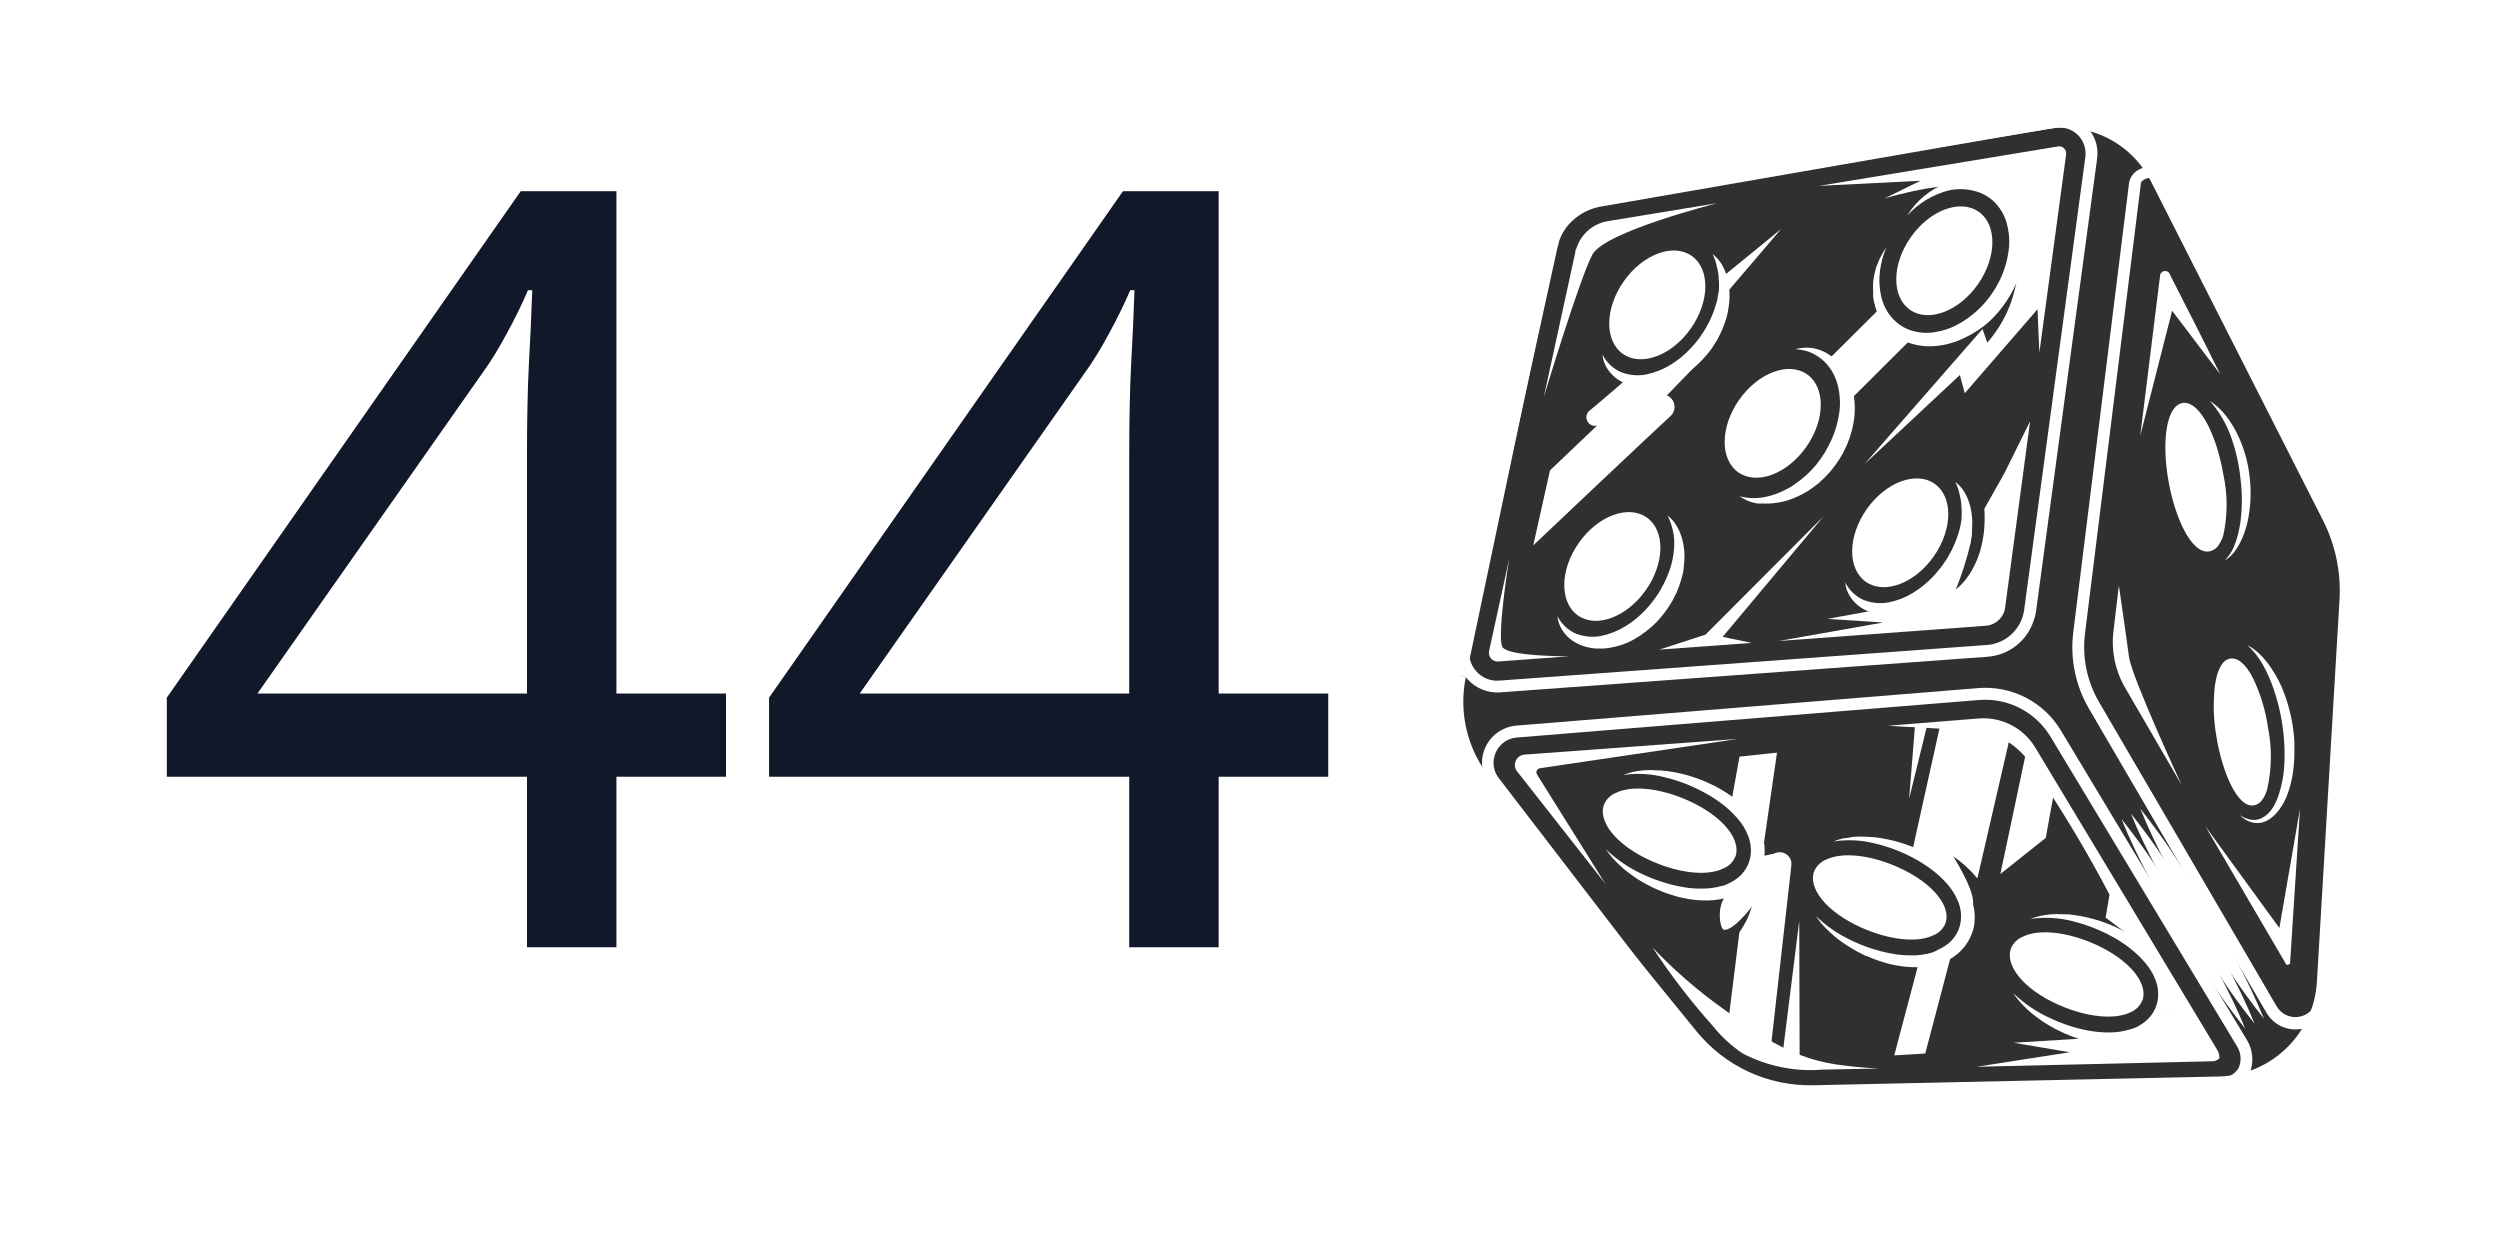
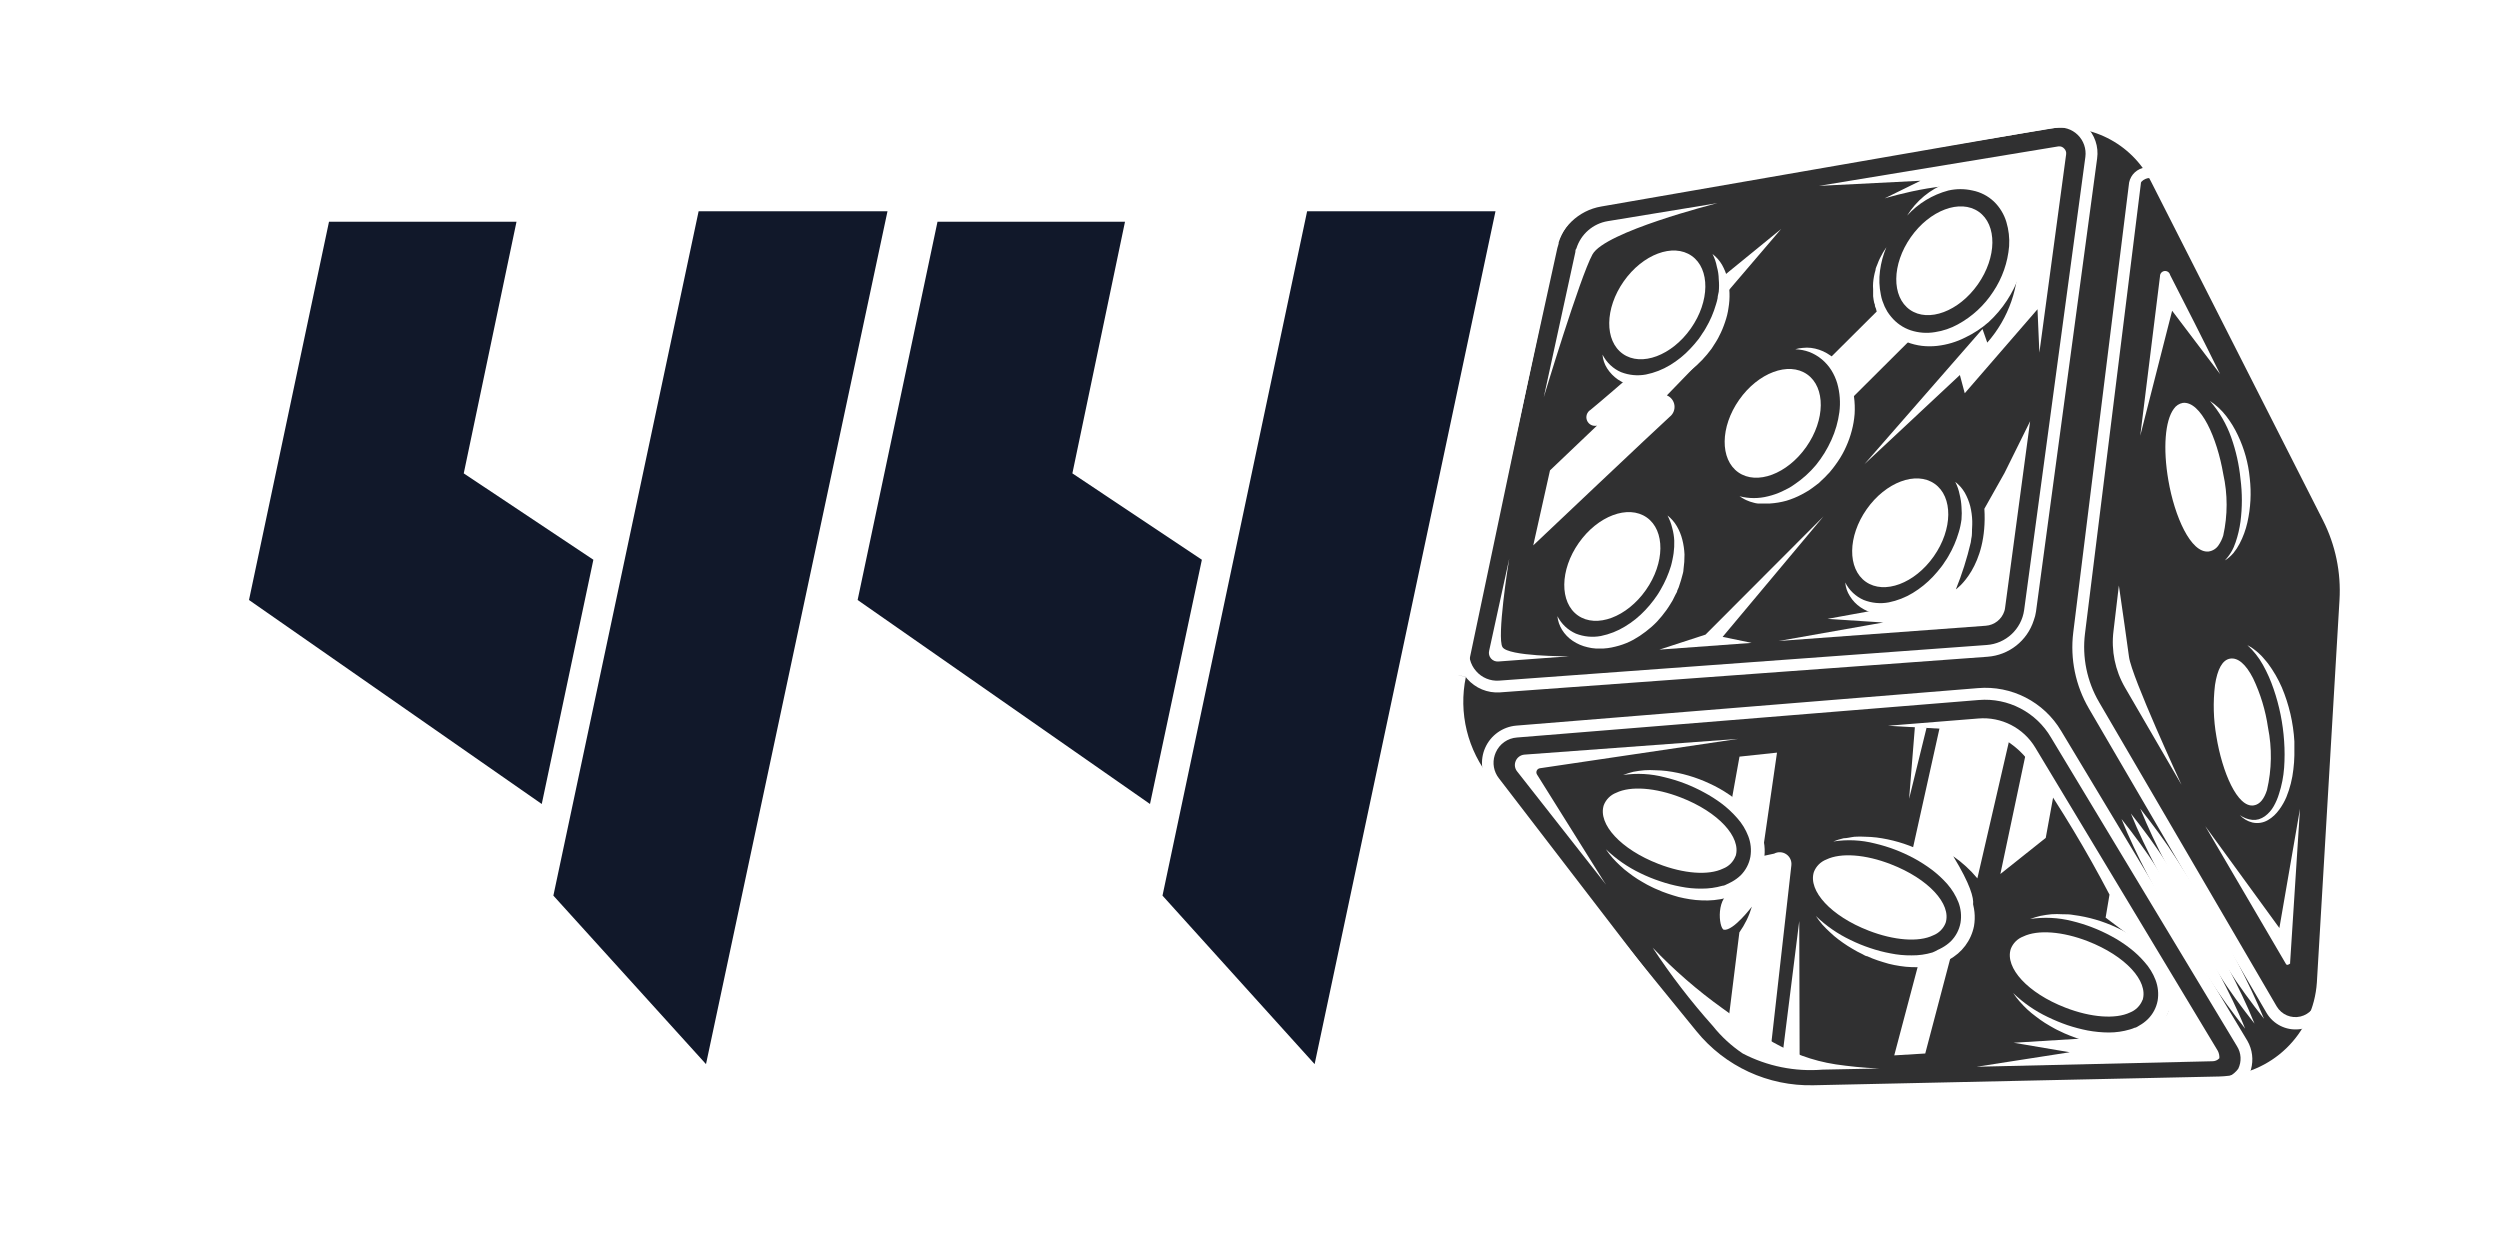
<svg xmlns="http://www.w3.org/2000/svg" id="Слой_1" data-name="Слой 1" viewBox="0 0 200 100">
  <defs>
-     <style>.cls-1,.cls-10,.cls-9{fill:none;}.cls-2{clip-path:url(#clip-path);}.cls-3{clip-path:url(#clip-path-2);}.cls-4{clip-path:url(#clip-path-3);}.cls-5{clip-path:url(#clip-path-4);}.cls-6{fill:#fff;}.cls-7{clip-path:url(#clip-path-5);}.cls-8{fill:#f3e600;}.cls-9{stroke:#fff;}.cls-10,.cls-9{stroke-miterlimit:10;stroke-width:0.78px;}.cls-10{stroke:#f1e511;}.cls-11{font-size:84.23px;fill:#11182a;font-family:AmazObitaemOstrovItalic;}.cls-12{fill:#303031;}</style>
+     <style>.cls-1,.cls-10,.cls-9{fill:none;}.cls-2{clip-path:url(#clip-path);}.cls-3{clip-path:url(#clip-path-2);}.cls-4{clip-path:url(#clip-path-3);}.cls-5{clip-path:url(#clip-path-4);}.cls-6{fill:#fff;}.cls-7{clip-path:url(#clip-path-5);}.cls-8{fill:#f3e600;}.cls-9{stroke:#fff;}.cls-10,.cls-9{stroke-miterlimit:10;stroke-width:0.78px;}.cls-10{stroke:#f1e511;}.cls-11{fill:#11182a;}.cls-12{fill:#303031;}</style>
    <clipPath id="clip-path">
      <rect class="cls-1" x="428.14" y="-307.12" width="399.62" height="269.45" />
    </clipPath>
    <clipPath id="clip-path-2">
      <rect class="cls-1" x="424.84" y="-424.12" width="981.54" height="521.22" />
    </clipPath>
    <clipPath id="clip-path-3">
      <rect class="cls-1" x="6.03" y="-307.12" width="399.62" height="269.45" />
    </clipPath>
    <clipPath id="clip-path-4">
      <rect class="cls-1" x="2.73" y="-424.12" width="981.54" height="521.22" />
    </clipPath>
    <clipPath id="clip-path-5">
      <rect id="SVGID" class="cls-1" x="-313.41" y="-432.99" width="806.99" height="537.99" />
    </clipPath>
  </defs>
  <g class="cls-4">
    <g class="cls-5">
      <rect class="cls-6" x="-82.19" y="-27.06" width="585.09" height="136.62" />
      <g class="cls-7">
        <path class="cls-8" d="M135,15.35H45.32A89.65,89.65,0,0,0,135,105h0Z" />
        <path class="cls-8" d="M134.89,5.76h0V97l75.57-5.26a51.08,51.08,0,0,0,3.32-11.45c4-24.32-11.49-44.17-14.35-47.83C177.28,4.09,138.92,5.54,134.89,5.76Z" />
        <rect class="cls-6" x="134.97" y="15.35" width="89.65" height="89.65" rx="44.83" />
        <path class="cls-8" d="M179.8,40.16h0a20,20,0,0,0-20,20h0a20,20,0,0,0,20,20h0a20,20,0,0,0,20-20h0A20,20,0,0,0,179.8,40.16Z" />
        <path class="cls-6" d="M135-74.31h0A89.66,89.66,0,0,0,45.32,15.35H135Z" />
        <path class="cls-8" d="M135-35.63h0a51,51,0,0,0-51,51h51Z" />
        <rect class="cls-6" x="134.97" y="-74.31" width="89.65" height="89.65" />
      </g>
      <polygon class="cls-9" points="189.41 5.14 181.59 5.14 177.68 11.91 181.59 18.68 189.41 18.68 193.32 11.91 189.41 5.14" />
      <circle class="cls-10" cx="38.45" cy="-14.77" r="42.25" />
    </g>
  </g>
  <rect class="cls-6" x="-8.36" y="-2.28" width="216.72" height="104.56" />
-   <text class="cls-11" transform="translate(11.58 75.78)">44</text>
+   <path class="cls-11" d="M26.32,17.74h15L37.1,37.87l10.37,6.91L43.34,64.32,19.92,48Zm29.57-.84H71L56.48,85.13,44.27,71.65Z" />
+   <path class="cls-11" d="M75,17.74H90L85.79,37.87l10.36,6.91L92,64.32,68.61,48Zm29.57-.84h15.07L105.17,85.13,93,71.65Z" />
  <path class="cls-12" d="M116.57,54l7.17-34.08A5.27,5.27,0,0,1,128,15.82l35.61-6.19a8.59,8.59,0,0,1,9.12,4.57l13.76,27.12a13.08,13.08,0,0,1,1.4,6.73L186,78.62a8.73,8.73,0,0,1-8.52,8.2l-32.44.7a12.49,12.49,0,0,1-9.94-4.59L118.69,62.74A10.46,10.46,0,0,1,116.57,54Z" />
  <ellipse class="cls-6" cx="133.59" cy="66.46" rx="2.34" ry="5.16" transform="translate(21.37 164.8) rotate(-67.68)" />
  <path class="cls-6" d="M186.31,81a9.33,9.33,0,0,1-2.45,3.93,9.43,9.43,0,0,1-6.33,2.64l-32.45.7a13.11,13.11,0,0,1-10.5-4.86L118.14,63.18a11.09,11.09,0,0,1-2.26-9.33l7.17-34.08a5.94,5.94,0,0,1,4.81-4.65l35.61-6.19a9.29,9.29,0,0,1,9.87,5L187.1,41a14,14,0,0,1,1.48,7.1l-1.84,30.56A9.35,9.35,0,0,1,186.31,81ZM116.57,54l.7.15a9.7,9.7,0,0,0,2,8.15l16.44,20.19a11.69,11.69,0,0,0,9.37,4.33l32.45-.7a8.06,8.06,0,0,0,7.82-7.53L187.16,48a12.45,12.45,0,0,0-1.32-6.37L172.08,14.52a7.84,7.84,0,0,0-8.37-4.19L128.1,16.52a4.51,4.51,0,0,0-3.66,3.54l-7.17,34.08Z" />
  <path class="cls-6" d="M180.08,85.55a2.29,2.29,0,0,1-.21.47,2.88,2.88,0,0,1-2.34,1.27L145.78,88c-3.79,0-7.7-.47-10.69-4.41L119.16,62.84a3,3,0,0,1,2.13-4.79l36.94-3a7.05,7.05,0,0,1,6.66,3.42L179.8,83.28v0A3,3,0,0,1,180.08,85.55Zm-60.5-25.14a2,2,0,0,0,.33,1.85L135.84,83c2.59,3.41,5.84,4.08,9.92,4l31.74-.68a2,2,0,0,0,1.56-.82,1.85,1.85,0,0,0-.1-1.8L164.08,59a6.11,6.11,0,0,0-5.77-3l-36.95,3a2,2,0,0,0-1.7,1.2C119.63,60.27,119.6,60.34,119.58,60.41Z" />
  <path class="cls-6" d="M186.19,80.53a2.69,2.69,0,0,1-4.86.51L167.11,56.68a9.72,9.72,0,0,1-1.25-6.08l4.47-36a1.51,1.51,0,0,1,1.3-1.2,1.36,1.36,0,0,1,1.5.61c3.51,6.71,13.22,26.06,14.09,27.82a14,14,0,0,1,1.11,4.51v.06l-2,33.48A3.14,3.14,0,0,1,186.19,80.53ZM171.27,14.68l-4.47,36a8.74,8.74,0,0,0,1.12,5.48l14.22,24.36a1.74,1.74,0,0,0,3.23-.77l2-33.45a13.3,13.3,0,0,0-1-4.12c-.87-1.76-10.57-21.1-14.08-27.8-.07-.13-.3-.16-.49-.12s-.51.22-.53.38Z" />
  <path class="cls-6" d="M162.7,49.63A4.2,4.2,0,0,1,159,52.54l-39,2.85a3.19,3.19,0,0,1-3.34-3.85l7-31.9a5.66,5.66,0,0,1,4.63-4.4l36-5.94a3,3,0,0,1,3.48,3.38l-4.89,36.25A3.24,3.24,0,0,1,162.7,49.63Zm-38-30.23c0,.14-.08.29-.11.44l-7,31.9a2.2,2.2,0,0,0,.49,1.94,2.22,2.22,0,0,0,1.85.77l39-2.85a3.25,3.25,0,0,0,3-2.79l4.9-36.26a2.09,2.09,0,0,0-.61-1.76,2.06,2.06,0,0,0-1.78-.56l-36,5.94A4.73,4.73,0,0,0,124.69,19.4Z" />
  <ellipse class="cls-6" cx="132.59" cy="24.4" rx="4.79" ry="3.28" transform="translate(36.43 118.89) rotate(-54.93)" />
  <path class="cls-6" d="M137,20.32a3,3,0,0,1,.76.86,4.7,4.7,0,0,1,.44,1.09,5.87,5.87,0,0,1,.08,2.36,5.4,5.4,0,0,1-.11.58l-.08.29-.09.28-.1.28a2.33,2.33,0,0,1-.11.28l-.12.27-.13.26c-.05.09-.08.18-.14.27l-.15.25c-.1.17-.21.33-.32.5a9.39,9.39,0,0,1-.76.91,8.55,8.55,0,0,1-.89.81,7.67,7.67,0,0,1-1,.65,6,6,0,0,1-1.14.47l-.3.09-.31.07c-.21,0-.42.06-.63.07l-.32,0-.32,0a3.41,3.41,0,0,1-.64-.1,3.31,3.31,0,0,1-1.19-.5,3.16,3.16,0,0,1-.86-.89,2.4,2.4,0,0,1-.37-1.1,3.16,3.16,0,0,0,.62.83,2.93,2.93,0,0,0,.86.57,3.64,3.64,0,0,0,2,.19,6,6,0,0,0,1.92-.75,7.52,7.52,0,0,0,1.61-1.3,10.13,10.13,0,0,0,.68-.79c.1-.14.2-.28.29-.43l.15-.22a1.59,1.59,0,0,0,.13-.22,8.21,8.21,0,0,0,.82-1.9,4.07,4.07,0,0,0,.13-.5c0-.17.06-.34.09-.51a5.18,5.18,0,0,0,0-1,3.87,3.87,0,0,0-.15-1A3.71,3.71,0,0,0,137,20.32Z" />
  <ellipse class="cls-6" cx="155.55" cy="20.87" rx="4.79" ry="3.28" transform="translate(49.09 136.18) rotate(-54.93)" />
  <path class="cls-6" d="M152.57,17.25a6.31,6.31,0,0,1,3.15-2.6,4.83,4.83,0,0,1,2.25-.26,4.18,4.18,0,0,1,2.24,1,5,5,0,0,1,.84.93,5.26,5.26,0,0,1,.56,1.11,6.77,6.77,0,0,1,.22,3.49,8.19,8.19,0,0,1-.28,1.11,9.25,9.25,0,0,1-2.45,3.73A8.15,8.15,0,0,1,157.22,27a6.61,6.61,0,0,1-2.24.67,5.53,5.53,0,0,1-1.22,0,5,5,0,0,1-1.2-.3,4.25,4.25,0,0,1-1.92-1.52,2.2,2.2,0,0,1-.17-.25l-.14-.26-.07-.13-.06-.13-.1-.28c0-.09-.06-.18-.09-.27s0-.18-.07-.28a4.85,4.85,0,0,1-.09-.55l0-.27v-.28a3.26,3.26,0,0,1,0-.54,5.06,5.06,0,0,1,.19-1c0-.17.11-.33.16-.49s.13-.32.2-.47l.24-.45.27-.42a7.17,7.17,0,0,0-.51,1.88,5.69,5.69,0,0,0,.07,1.93,3.23,3.23,0,0,0,.12.47,1.57,1.57,0,0,0,.09.23,2.18,2.18,0,0,0,.09.23l.11.21.06.11.06.11.14.2.15.19a3.42,3.42,0,0,0,1.58,1.09,4.07,4.07,0,0,0,1.93.14,5.43,5.43,0,0,0,1.83-.62,7.82,7.82,0,0,0,2.83-2.62,7.69,7.69,0,0,0,1.27-3.64,5.47,5.47,0,0,0-.22-1.93,3.78,3.78,0,0,0-1-1.64,3.47,3.47,0,0,0-1.71-.88,4.34,4.34,0,0,0-1.93,0A6.82,6.82,0,0,0,152.57,17.25Z" />
  <ellipse class="cls-6" cx="152.02" cy="42.63" rx="4.79" ry="3.28" transform="translate(29.78 142.55) rotate(-54.93)" />
  <path class="cls-6" d="M156.42,38.55a3,3,0,0,1,.76.86,4.53,4.53,0,0,1,.44,1.09,5.78,5.78,0,0,1,.16,1.18,6.69,6.69,0,0,1-.08,1.18c0,.19-.07.39-.12.58s-.05.19-.07.29l-.09.28-.1.28c0,.09-.07.18-.11.28l-.12.27-.13.26c-.05.09-.09.18-.14.26l-.15.26c-.1.17-.21.33-.32.5a9.39,9.39,0,0,1-.76.91,8.55,8.55,0,0,1-.89.81,8.38,8.38,0,0,1-1,.65,6,6,0,0,1-1.14.47l-.31.09c-.1,0-.2.05-.3.06a4.52,4.52,0,0,1-.63.08h-.64a3.65,3.65,0,0,1-.65-.1,3.34,3.34,0,0,1-1.18-.5,2.94,2.94,0,0,1-.86-.9,2.36,2.36,0,0,1-.37-1.09,3,3,0,0,0,1.48,1.4,3.64,3.64,0,0,0,2,.19,6,6,0,0,0,1.92-.75,7.78,7.78,0,0,0,1.61-1.3,10.27,10.27,0,0,0,.68-.8,4.43,4.43,0,0,0,.29-.42l.15-.22a2.53,2.53,0,0,1,.13-.22,8.4,8.4,0,0,0,.82-1.9c.06-.17.09-.34.13-.5s.06-.35.09-.52a5.92,5.92,0,0,0,0-1,5.12,5.12,0,0,0-.15-1A3.79,3.79,0,0,0,156.42,38.55Z" />
  <ellipse class="cls-6" cx="128.99" cy="45.32" rx="4.79" ry="3.28" transform="translate(17.78 124.85) rotate(-54.93)" />
  <path class="cls-6" d="M133.4,41.24a3,3,0,0,1,.75.86,4.15,4.15,0,0,1,.44,1.09,5.8,5.8,0,0,1,.17,1.17,7.84,7.84,0,0,1-.08,1.19c0,.19-.07.39-.12.58s-.05.19-.08.29l-.09.28-.09.28-.12.27c0,.09-.07.19-.12.28l-.13.26a2.1,2.1,0,0,1-.13.26l-.16.26c-.1.17-.21.33-.32.49a9.41,9.41,0,0,1-.75.92,7.57,7.57,0,0,1-.9.8,7.73,7.73,0,0,1-1,.66,5.7,5.7,0,0,1-1.14.47l-.3.08-.31.07a4.52,4.52,0,0,1-.63.08h-.64a3.41,3.41,0,0,1-.64-.1,3.49,3.49,0,0,1-1.19-.51,2.92,2.92,0,0,1-.86-.89,2.62,2.62,0,0,1-.37-1.09,3.16,3.16,0,0,0,.62.83,3.07,3.07,0,0,0,.86.57,3.64,3.64,0,0,0,2,.19,5.94,5.94,0,0,0,1.93-.76,7.41,7.41,0,0,0,1.61-1.3,8.47,8.47,0,0,0,.67-.79l.3-.42.14-.22a2.53,2.53,0,0,0,.13-.22,8.9,8.9,0,0,0,.83-1.9c.05-.17.08-.34.12-.51s.06-.34.09-.51a5.93,5.93,0,0,0,.05-1,4.51,4.51,0,0,0-.16-1A4.16,4.16,0,0,0,133.4,41.24Z" />
  <ellipse class="cls-6" cx="141.82" cy="33.87" rx="4.79" ry="3.28" transform="translate(32.61 130.48) rotate(-54.93)" />
  <path class="cls-6" d="M143.62,27.94a2.52,2.52,0,0,1,.61-.11,2.85,2.85,0,0,1,.65,0,3.36,3.36,0,0,1,1.27.43,4.21,4.21,0,0,1,1.08.9,3.06,3.06,0,0,1,.21.29,2.23,2.23,0,0,1,.2.3,3.07,3.07,0,0,1,.17.31,3.13,3.13,0,0,1,.15.32,5.82,5.82,0,0,1,.22.67,2.09,2.09,0,0,1,.08.34l.06.35a7.08,7.08,0,0,1,.05,1.38,7.36,7.36,0,0,1-.23,1.34,8,8,0,0,1-.45,1.27,7.42,7.42,0,0,1-.65,1.17l-.19.27-.2.27-.21.26-.1.12-.12.12a5.21,5.21,0,0,1-.47.47l-.24.23-.26.2-.27.2-.27.19-.29.17-.29.16a6.8,6.8,0,0,1-1.22.5,6.41,6.41,0,0,1-1.31.22c-.21,0-.44,0-.65,0l-.33,0a1.7,1.7,0,0,1-.31-.06l-.31-.09-.3-.12-.14-.07-.14-.08-.26-.16a4.59,4.59,0,0,0,2.3,0,5.86,5.86,0,0,0,1.09-.38l.52-.26a4.07,4.07,0,0,0,.49-.31,8.19,8.19,0,0,0,1.72-1.55,9.09,9.09,0,0,0,1.23-2,7.91,7.91,0,0,0,.64-2.23,5.78,5.78,0,0,0-.17-2.3,4.32,4.32,0,0,0-.47-1.05,3.75,3.75,0,0,0-.76-.87,3.61,3.61,0,0,0-1-.59A3.68,3.68,0,0,0,143.62,27.94Z" />
  <path class="cls-6" d="M125.55,52.5l-5.69.42a.7.7,0,0,1-.58-.24.69.69,0,0,1-.15-.61l1.61-7.38c-.09.47-1,6.34-.54,7.08S125.29,52.51,125.55,52.5Z" />
  <path class="cls-6" d="M137.4,16.25c-.27.07-9,2.29-10,4.1s-3.9,11.43-3.9,11.43l2.53-11.62c0-.09,0-.19.08-.28a3.17,3.17,0,0,1,2.52-2.19Z" />
  <polygon class="cls-6" points="142.49 18.32 137.82 22.13 138.02 23.55 142.49 18.32" />
  <path class="cls-6" d="M130.24,30.23s-2.2,1.91-3,2.56a.69.69,0,0,0,.52,1.26L124,37.63l-1.34,6s10-9.47,10.92-10.29a1,1,0,0,0-.23-1.71l2.45-2.53-3.44,1.27Z" />
  <path class="cls-6" d="M148,32l5.17-5.15s-2.3-.75-2.66-2.3l-4.15,4.13A6.49,6.49,0,0,1,148,32Z" />
  <path class="cls-6" d="M162.41,33.7l-2,14.9a1.36,1.36,0,0,1-.06.29,1.69,1.69,0,0,1-1.49,1.17l-16.57,1.22,8.37-1.48-4.46-.29,4.83-.88s3.25-.43,4.5-2.23a18,18,0,0,0,2-5s.42.43.13,2a25.77,25.77,0,0,1-1.19,3.75s2.57-1.77,2.28-6.45l1.61-2.86Z" />
  <path class="cls-6" d="M165.14,11.89a.53.53,0,0,1,.15.46l-2.14,15.86L163,24.74l-5.82,6.72L156.79,30l-7.64,7.14,9.45-10.82.38,1.09a9.9,9.9,0,0,0,2.46-7.12s.26-3.7-2.14-5-8.35.53-8.53.58l2.87-1.41-8.12.41,19.16-3.16A.52.52,0,0,1,165.14,11.89Z" />
  <polygon class="cls-6" points="132.75 51.97 136.44 50.77 145.88 41.31 137.81 50.95 140.13 51.43 132.75 51.97" />
  <path class="cls-6" d="M176.8,32.08a5.35,5.35,0,0,1,1.3,1.21,8.22,8.22,0,0,1,.93,1.53,10.19,10.19,0,0,1,.95,3.43,10.61,10.61,0,0,1-.19,3.55,6.86,6.86,0,0,1-.62,1.69,4.34,4.34,0,0,1-.5.76,3.22,3.22,0,0,1-.32.32,1.83,1.83,0,0,1-.36.26,3.76,3.76,0,0,0,.86-1.45,8.7,8.7,0,0,0,.39-1.66,13.34,13.34,0,0,0,0-3.4A14,14,0,0,0,178.5,35,9.07,9.07,0,0,0,176.8,32.08Z" />
  <path class="cls-6" d="M179.79,51.61a4.57,4.57,0,0,1,.47.29,1.84,1.84,0,0,1,.22.17l.21.18.21.2.18.2c.13.14.24.29.36.43A9.83,9.83,0,0,1,182.55,55a13.07,13.07,0,0,1,1,4.31c0,.37,0,.75,0,1.12a10.54,10.54,0,0,1-.08,1.12,8.32,8.32,0,0,1-.56,2.22,5,5,0,0,1-.57,1,3.47,3.47,0,0,1-.4.46,2.71,2.71,0,0,1-.51.38,1.7,1.7,0,0,1-1.24.19,2,2,0,0,1-1-.59,2.07,2.07,0,0,0,1,.38h.26l.26-.05a1.8,1.8,0,0,0,.48-.24,2.53,2.53,0,0,0,.7-.79,4.69,4.69,0,0,0,.43-1,8.79,8.79,0,0,0,.41-2.09,15.14,15.14,0,0,0,0-2.13,16.17,16.17,0,0,0-.84-4.17,11.57,11.57,0,0,0-.86-1.94A6.28,6.28,0,0,0,179.79,51.61Z" />
  <path class="cls-6" d="M184,64.7,183.21,77s0,.06,0,.08-.17.1-.17.1a.14.14,0,0,1-.18-.09l-6.44-11,5.93,8.15Z" />
  <path class="cls-6" d="M169.51,46.84c.26,1.79.67,4.64.81,5.71.21,1.6,4.14,10.1,4.2,10.23L170,55a7.21,7.21,0,0,1-.92-4.52Z" />
  <path class="cls-6" d="M173.61,22c1.2,2.34,2.61,5.11,4,7.93l-3.84-5.07-2.55,10,1.58-12.76A.41.41,0,0,1,173.61,22Z" />
  <path class="cls-6" d="M179.61,82.29c-1-1.28-2-2.61-2.87-4S175,75.6,174.16,74.2s-1.62-2.81-2.37-4.25-1.46-2.91-2.07-4.43c1,1.27,2,2.6,2.87,4s1.76,2.73,2.58,4.13,1.62,2.82,2.37,4.26S179,80.76,179.61,82.29Z" />
  <path class="cls-6" d="M180.36,81.89c-1-1.27-2-2.6-2.87-4s-1.76-2.73-2.58-4.13-1.62-2.82-2.37-4.26-1.46-2.9-2.07-4.42c1,1.27,2,2.6,2.87,4s1.76,2.73,2.59,4.13,1.61,2.81,2.36,4.26S179.75,80.37,180.36,81.89Z" />
  <path class="cls-6" d="M181.12,81.5c-1-1.27-2-2.61-2.88-4s-1.75-2.73-2.58-4.12-1.61-2.82-2.36-4.26a48.42,48.42,0,0,1-2.08-4.43c1,1.28,2,2.61,2.88,4s1.75,2.73,2.58,4.13,1.61,2.81,2.36,4.25S180.5,80,181.12,81.5Z" />
  <path class="cls-6" d="M139.05,59.11l-15.86,2.35a.33.33,0,0,0-.23.5l5.31,8.49.22.33-7.13-9.08a.81.81,0,0,1-.13-.75.83.83,0,0,1,.72-.58Z" />
  <path class="cls-6" d="M162.83,59.82l14.59,24.24a1.12,1.12,0,0,1,.13.6.75.75,0,0,1-.57.24l-18.85.44,7.45-1.16-4.49-.76,7-.43s5.82-.33,5.4-2.65a14.42,14.42,0,0,0-2.25-4.83l-2.79-2.1.31-1.84a100.51,100.51,0,0,0-6.08-10.12A6.72,6.72,0,0,0,160.06,59a9.26,9.26,0,0,0-2.33-.48c-1.38-.19-2.24-.21-5.49-.39l-1.2-.07,7.22-.58A4.84,4.84,0,0,1,162.83,59.82Z" />
  <path class="cls-6" d="M150.33,85.48l-4.52.09a11.76,11.76,0,0,1-6.39-1.29,10.66,10.66,0,0,1-2.4-2.21,53.35,53.35,0,0,1-4.81-6.26,39.54,39.54,0,0,0,5.58,4.85c2.64,1.9,5.22,3.9,9.07,4.49C147.89,85.3,149,85.42,150.33,85.48Z" />
  <polygon class="cls-6" points="154.13 58.2 152.73 63.9 153.2 58.05 154.13 58.2" />
  <path class="cls-6" d="M138.84,68.49a1.73,1.73,0,0,1-1,1c-1.16.56-3.14.41-5.17-.38-3-1.16-4.85-3.18-4.37-4.69h0a1.73,1.73,0,0,1,1-1c1.16-.56,3.14-.41,5.17.38h0c3,1.16,4.85,3.18,4.38,4.69Zm-9.6-3.76h0c-.27.86,1.23,2.52,3.82,3.53a6.29,6.29,0,0,0,4.41.41.83.83,0,0,0,.47-.47h0c.27-.86-1.23-2.52-3.82-3.53h0a6.29,6.29,0,0,0-4.41-.41A.83.83,0,0,0,129.24,64.73Z" />
  <path class="cls-6" d="M129.85,62a6.13,6.13,0,0,1,.83-.26,8.66,8.66,0,0,1,.87-.12,6.61,6.61,0,0,1,.89,0,8.87,8.87,0,0,1,.89.06,11.59,11.59,0,0,1,3.43,1,10.45,10.45,0,0,1,1.59.9,8.37,8.37,0,0,1,1.44,1.24c.1.12.22.24.32.38l.15.2.14.21a4.8,4.8,0,0,1,.48.93,4.19,4.19,0,0,1,.24,2.23,3.82,3.82,0,0,1-1.09,2,4.05,4.05,0,0,1-.91.66,4.37,4.37,0,0,1-.49.23c-.16.07-.33.11-.5.17a6.64,6.64,0,0,1-2,.2,7.3,7.3,0,0,1-.94-.09l-.45-.08-.45-.1-.44-.13-.43-.14a8.6,8.6,0,0,1-.84-.33c-.14-.05-.27-.12-.4-.18l-.4-.2c-.26-.15-.52-.29-.77-.45s-.49-.33-.72-.51a6.22,6.22,0,0,1-.68-.57c-.21-.2-.42-.4-.61-.62a7,7,0,0,1-.53-.69,10.64,10.64,0,0,0,2.77,1.92,12.6,12.6,0,0,0,1.57.64,11.5,11.5,0,0,0,1.63.43,8,8,0,0,0,1.69.16,5.91,5.91,0,0,0,1.67-.23c.13,0,.27-.08.39-.14s.26-.12.38-.19a3.41,3.41,0,0,0,.68-.5,2.81,2.81,0,0,0,.78-1.48,3.15,3.15,0,0,0-.17-1.66,4.65,4.65,0,0,0-.88-1.44,8.38,8.38,0,0,0-1.23-1.15,11.16,11.16,0,0,0-1.43-.91,12.67,12.67,0,0,0-3.15-1.21A8.29,8.29,0,0,0,129.85,62Z" />
  <ellipse class="cls-6" cx="150.4" cy="71.8" rx="2.34" ry="5.16" transform="translate(26.85 183.66) rotate(-67.68)" />
  <path class="cls-6" d="M155.65,73.83a1.74,1.74,0,0,1-1,1c-1.15.56-3.13.41-5.16-.38-3-1.16-4.86-3.18-4.38-4.69h0a1.74,1.74,0,0,1,1-1c1.16-.56,3.14-.41,5.16.38h0c3,1.16,4.86,3.18,4.38,4.69ZM146,70.07h0c-.27.86,1.23,2.52,3.82,3.53a6.32,6.32,0,0,0,4.42.41.83.83,0,0,0,.47-.47h0c.27-.86-1.23-2.52-3.82-3.53h0a6.32,6.32,0,0,0-4.42-.41A.83.83,0,0,0,146,70.07Z" />
  <path class="cls-6" d="M146.66,67.32a5.36,5.36,0,0,1,.83-.26c.28,0,.58-.09.87-.12a6.58,6.58,0,0,1,.89,0,8.67,8.67,0,0,1,.88.06,11.65,11.65,0,0,1,3.44,1,11,11,0,0,1,1.59.9,8.31,8.31,0,0,1,1.43,1.24,4,4,0,0,1,.32.38l.15.2.15.21a5.18,5.18,0,0,1,.48.94,4.14,4.14,0,0,1,.23,2.22,3.89,3.89,0,0,1-2,2.68,5.4,5.4,0,0,1-.49.23c-.17.07-.34.11-.5.17a6.67,6.67,0,0,1-2,.2,7.3,7.3,0,0,1-.94-.09l-.46-.08-.44-.1-.44-.13-.44-.14a8.43,8.43,0,0,1-.83-.33c-.14,0-.27-.12-.41-.18l-.4-.2c-.26-.15-.51-.29-.76-.45s-.49-.33-.73-.51a7.21,7.21,0,0,1-.67-.57c-.22-.2-.42-.4-.62-.62a6.92,6.92,0,0,1-.52-.69,10.41,10.41,0,0,0,2.77,1.92,12.46,12.46,0,0,0,1.56.64,11.64,11.64,0,0,0,1.64.43,7.91,7.91,0,0,0,1.68.16,5.57,5.57,0,0,0,1.67-.23A2.7,2.7,0,0,0,155,76c.13-.06.26-.12.38-.19a3.31,3.31,0,0,0,.68-.5,2.81,2.81,0,0,0,.78-1.48,3.15,3.15,0,0,0-.17-1.66,5.07,5.07,0,0,0-.88-1.44,8.45,8.45,0,0,0-1.24-1.15,11.79,11.79,0,0,0-1.42-.91A12.74,12.74,0,0,0,150,67.48,8.23,8.23,0,0,0,146.66,67.32Z" />
  <ellipse class="cls-6" cx="166.15" cy="78.01" rx="2.34" ry="5.16" transform="translate(30.88 202.08) rotate(-67.68)" />
  <path class="cls-6" d="M171.4,80a1.77,1.77,0,0,1-1,1c-1.16.55-3.14.4-5.17-.39-3-1.16-4.85-3.18-4.37-4.69h0a1.72,1.72,0,0,1,1-1c1.16-.56,3.14-.41,5.17.38h0c3,1.17,4.85,3.18,4.38,4.7Zm-9.6-3.76h0c-.27.86,1.23,2.52,3.82,3.53a6.29,6.29,0,0,0,4.41.41.83.83,0,0,0,.47-.47h0c.27-.86-1.23-2.51-3.82-3.53h0a6.29,6.29,0,0,0-4.41-.41A.83.83,0,0,0,161.8,76.27Z" />
  <path class="cls-6" d="M162.41,73.52a6.09,6.09,0,0,1,.83-.25,8.7,8.7,0,0,1,.87-.13,6.61,6.61,0,0,1,.89,0c.3,0,.59,0,.89.06a11.59,11.59,0,0,1,3.43,1,10.45,10.45,0,0,1,1.59.9,8.37,8.37,0,0,1,1.44,1.24c.1.13.22.24.32.38l.15.2.14.21a4.89,4.89,0,0,1,.48.94,4.14,4.14,0,0,1,.24,2.22,3.85,3.85,0,0,1-1.09,2,4.34,4.34,0,0,1-.91.65,3.12,3.12,0,0,1-.49.23,4.2,4.2,0,0,1-.5.17,6.32,6.32,0,0,1-2,.2,7.3,7.3,0,0,1-.94-.09l-.45-.08-.45-.1-.44-.12L166,83c-.28-.1-.57-.21-.84-.33l-.4-.19c-.14-.06-.27-.13-.4-.2s-.52-.29-.77-.45-.49-.33-.72-.51a7.5,7.5,0,0,1-.68-.56c-.21-.2-.42-.41-.61-.63a7,7,0,0,1-.53-.69,10.41,10.41,0,0,0,2.77,1.92,14.4,14.4,0,0,0,1.57.65,13,13,0,0,0,1.63.43,9.58,9.58,0,0,0,1.69.16,5.92,5.92,0,0,0,1.67-.24,2.58,2.58,0,0,0,.39-.14c.13,0,.26-.12.38-.18a3.1,3.1,0,0,0,.68-.51,2.82,2.82,0,0,0,.78-1.47,3.17,3.17,0,0,0-.17-1.67,4.61,4.61,0,0,0-.88-1.43,7.87,7.87,0,0,0-1.23-1.15,10.23,10.23,0,0,0-1.43-.92,13.08,13.08,0,0,0-3.15-1.21A8.47,8.47,0,0,0,162.41,73.52Z" />
  <polygon class="cls-6" points="142.56 84.7 143.94 73.68 143.97 84.79 142.56 84.7" />
  <path class="cls-6" d="M141.62,84.22l1.69-15a.94.94,0,0,0-1.38-.93l-1.26.27s-.33,2.44-1.9,2.72-1.27,3-.86,3.1c.76.11,2.24-1.85,2.24-1.85a7,7,0,0,1-1,2.06L138.23,82Z" />
  <path class="cls-6" d="M138.57,63.81l.59-3.28,3-.32L140.89,69A12.35,12.35,0,0,0,138.57,63.81Z" />
  <path class="cls-6" d="M155.18,58.18,153,68a7.7,7.7,0,0,1,3.8,2.83c1.21,2,.58,2,.58,2s1.62.17-1.12-4.33a9.66,9.66,0,0,1,1.93,1.77l2.73-11.83Z" />
  <polygon class="cls-6" points="162.14 59.93 160.03 69.92 163.66 67.03 164.42 62.86 162.14 59.93" />
  <polygon class="cls-6" points="156.1 76.38 154.02 84.28 151.54 84.43 153.5 77.03 156.1 76.38" />
  <path class="cls-6" d="M177.2,54.8a14.1,14.1,0,0,0,.11,4.11c.46,2.84,1.68,5.74,3,5.52.49-.08.83-.54,1.05-1.23a11.81,11.81,0,0,0,.08-5,13.72,13.72,0,0,0-1.19-3.93c-.58-1.14-1.22-1.68-1.84-1.58S177.39,53.54,177.2,54.8Zm1.35-1.5-.1,0,.09,0Z" />
  <path class="cls-6" d="M173.91,32.7c-.71.94-.88,3.19-.44,5.73.49,2.87,1.79,5.84,3.22,5.69a1.14,1.14,0,0,0,.78-.48,2.84,2.84,0,0,0,.39-.8,11.35,11.35,0,0,0,0-4.92c-.49-2.87-1.79-5.84-3.23-5.69A1.11,1.11,0,0,0,173.91,32.7Z" />
</svg>
